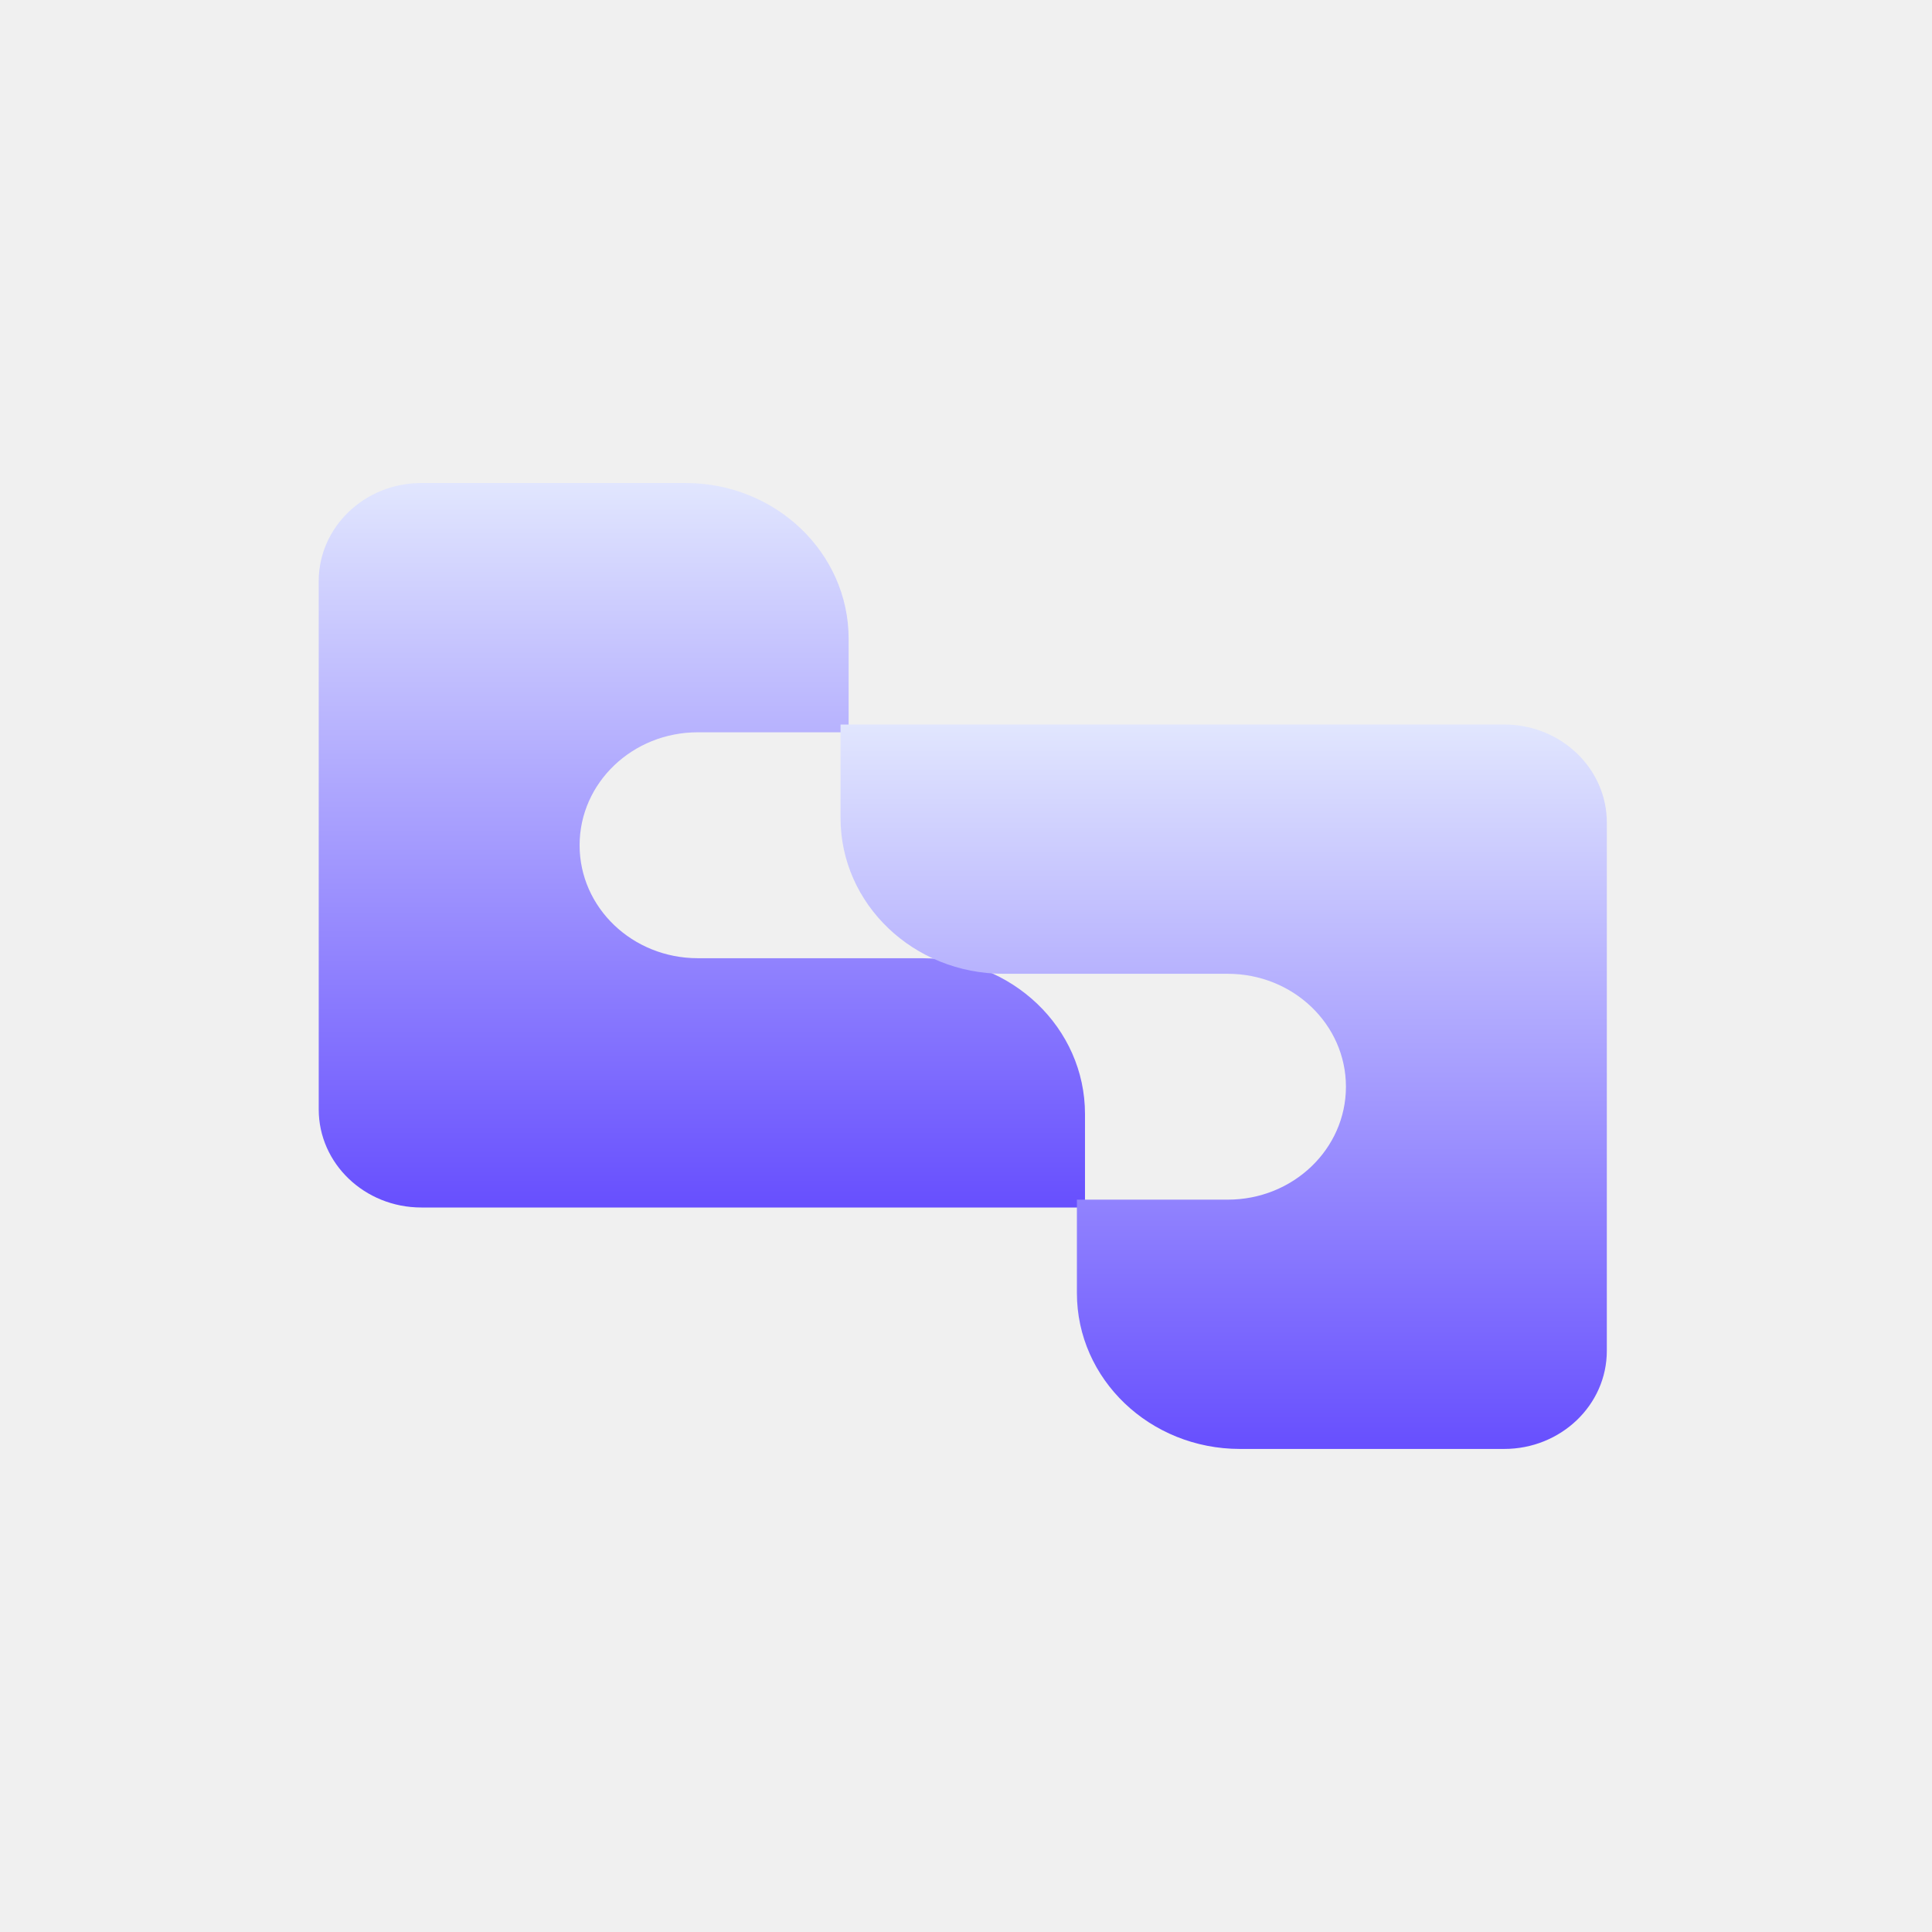
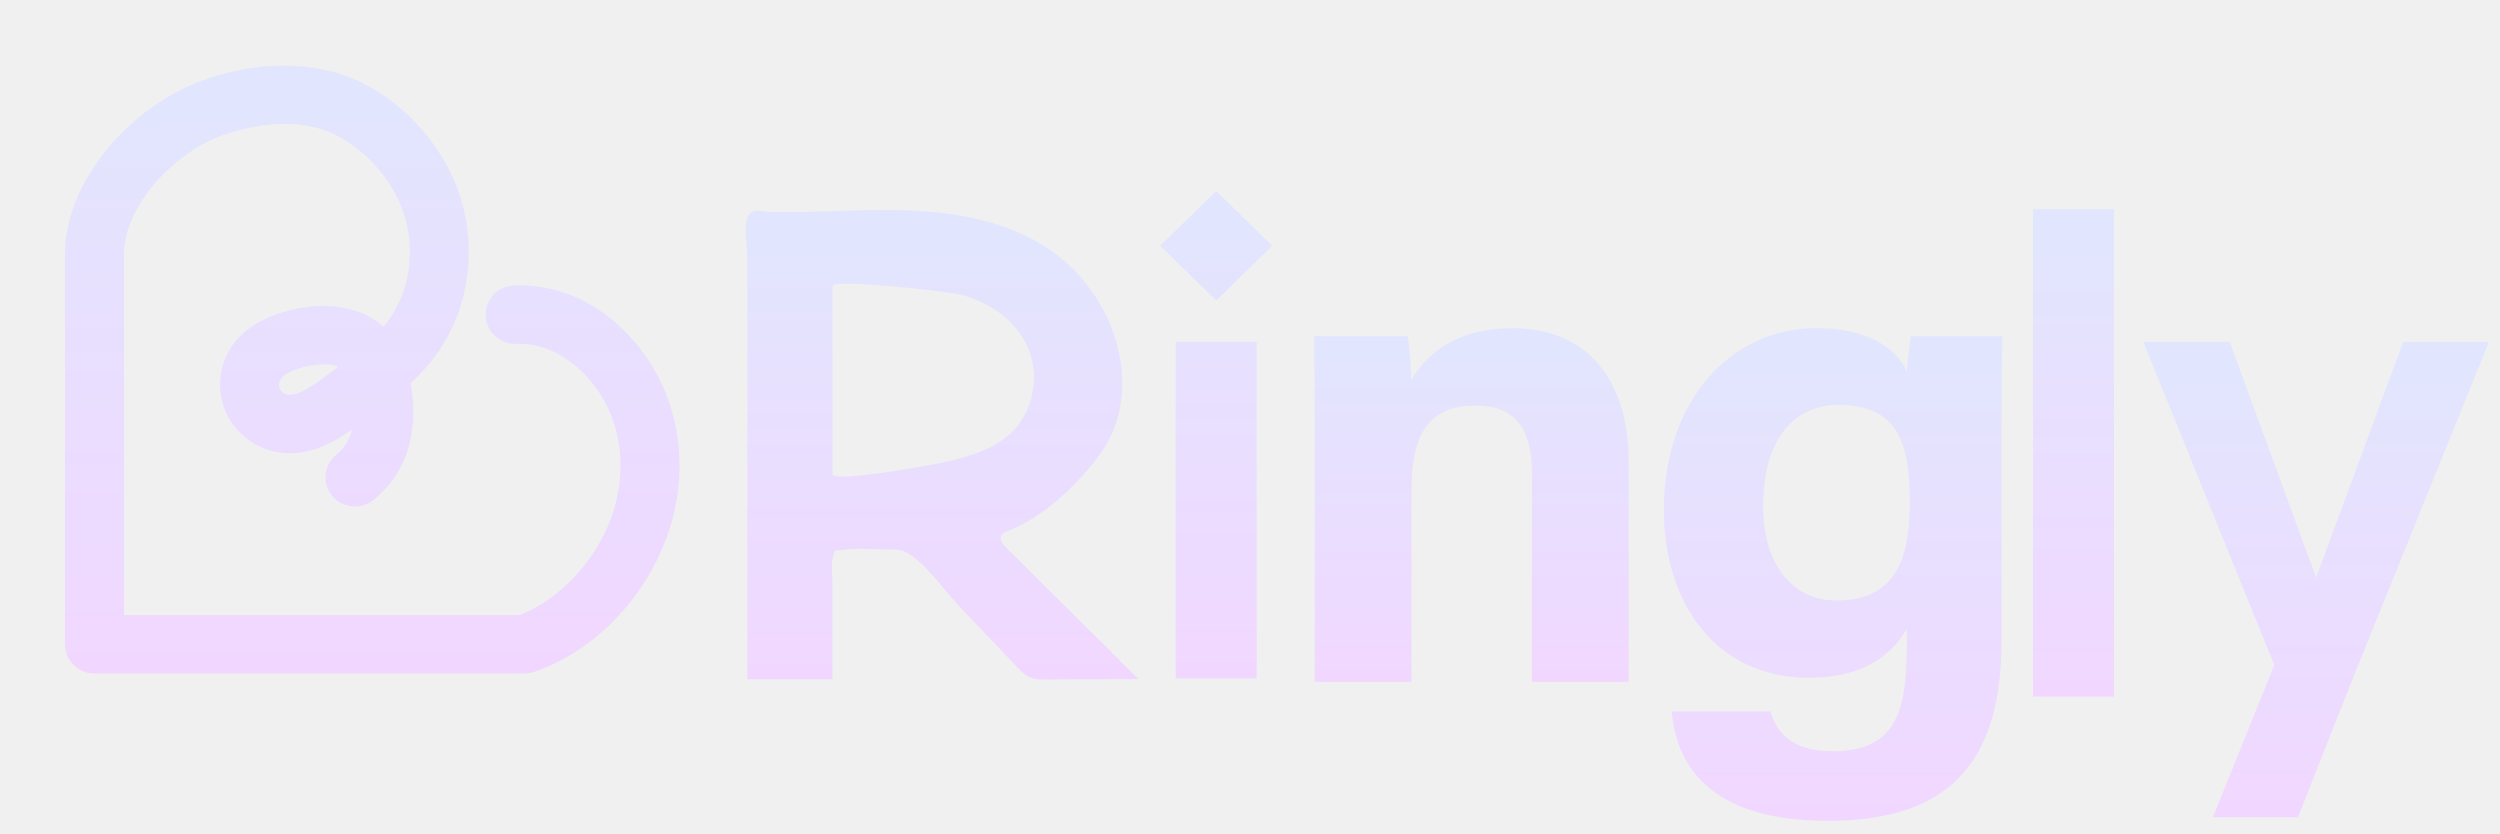
- <svg xmlns="http://www.w3.org/2000/svg" width="32" height="32" viewBox="0 0 32 32" fill="none">
-   <g clip-path="url(#clip0_704_7667)">
-     <path d="M9.6 14C9.6 15.034 10.476 15.871 11.558 15.871H15.271C16.763 15.871 17.971 17.026 17.971 18.452V20H6.979C6.039 20 5.279 19.272 5.279 18.375V9.625C5.279 8.728 6.041 8 6.979 8H11.355C12.847 8 14.056 9.155 14.056 10.581V12.129H11.558C10.476 12.129 9.6 12.966 9.6 14Z" fill="url(#paint0_linear_704_7667)" />
-     <path d="M22.293 18C22.293 16.966 21.417 16.129 20.335 16.129H16.622C15.13 16.129 13.922 14.974 13.922 13.548V12H24.914C25.854 12 26.614 12.728 26.614 13.624V22.374C26.614 23.272 25.852 23.999 24.914 23.999H20.538C19.046 23.999 17.837 22.844 17.837 21.418V19.87H20.335C21.417 19.87 22.293 19.032 22.293 17.999V18Z" fill="url(#paint1_linear_704_7667)" />
+ <svg xmlns="http://www.w3.org/2000/svg" width="60" height="20" viewBox="0 0 60 20" fill="none">
+   <g clip-path="url(#clip0_355_4068)">
+     <path d="M25.16 5.97C25.198 5.996 25.237 6.022 25.275 6.05C26.041 6.605 26.601 7.434 26.827 8.346C26.998 9.037 26.976 9.788 26.674 10.434C26.508 10.789 26.26 11.104 25.997 11.397C25.49 11.959 24.896 12.463 24.189 12.743C24.131 12.766 24.064 12.793 24.035 12.848C23.98 12.947 24.067 13.062 24.147 13.141C25.206 14.193 26.265 15.244 27.324 16.298C26.574 16.298 25.826 16.304 25.076 16.308C24.814 16.309 24.654 16.266 24.475 16.078C23.983 15.561 23.493 15.045 23.001 14.528C22.625 14.133 22.189 13.461 21.692 13.23C21.582 13.187 21.462 13.187 21.345 13.187C20.996 13.189 20.615 13.148 20.27 13.193C19.989 13.23 20.039 13.154 19.98 13.416C19.94 13.592 19.98 13.827 19.98 14.009C19.98 14.2 19.98 16.304 19.98 16.304H17.937C17.937 13.84 17.937 11.376 17.937 8.913V7.066C17.937 6.77 17.937 6.474 17.937 6.178C17.937 5.922 17.841 5.45 17.937 5.214C18.033 4.978 18.257 5.081 18.529 5.087C18.849 5.094 19.17 5.089 19.489 5.081C20.105 5.067 20.721 5.036 21.337 5.04C21.46 5.04 21.582 5.046 21.706 5.046C22.915 5.083 24.166 5.3 25.162 5.971L25.16 5.97ZM19.979 6.863C19.979 6.863 19.979 11.28 19.979 11.381C19.979 11.588 22.152 11.191 22.326 11.159C23.397 10.957 24.534 10.665 24.777 9.434C25.016 8.225 24.092 7.302 22.973 7.054C22.73 7 19.979 6.684 19.979 6.863Z" fill="url(#paint0_linear_355_4068)" />
+     <path d="M29.189 4.584L30.533 5.899L29.189 7.213L27.844 5.899L29.189 4.584ZM28.216 8.206H30.161V16.283H28.216V8.206Z" fill="url(#paint1_linear_355_4068)" />
+     <path d="M48.791 5.022H50.735V16.721H48.791V5.022Z" fill="url(#paint2_linear_355_4068)" />
+     <path d="M57.677 8.206H59.735L56.511 16.17L55.15 19.616H53.108L54.583 15.962L51.44 8.206H53.513L55.587 13.863L57.677 8.206Z" fill="url(#paint3_linear_355_4068)" />
+     <path d="M31.551 10.158C31.551 9.453 31.551 8.681 31.535 8.069H33.784C33.831 8.283 33.861 8.859 33.874 9.126C34.16 8.604 34.837 7.877 36.307 7.877C37.992 7.877 39.087 9.003 39.087 11.088V16.365H36.765V11.343C36.765 10.411 36.452 9.734 35.426 9.734C34.401 9.734 33.876 10.276 33.876 11.742V16.365H31.554V10.16L31.551 10.158Z" fill="url(#paint4_linear_355_4068)" />
+     <path d="M48.037 15.354C48.037 18.017 47.044 19.701 43.867 19.701C40.69 19.701 40.201 18.009 40.122 17.073H42.489C42.652 17.642 43.076 18.03 43.972 18.03C45.478 18.03 45.763 17.121 45.763 15.495V15.099C45.325 15.816 44.632 16.264 43.399 16.264C41.19 16.264 39.932 14.474 39.932 12.243C39.932 9.65 41.502 7.875 43.599 7.875C45.038 7.875 45.636 8.546 45.763 8.933C45.779 8.709 45.838 8.203 45.854 8.068H48.056C48.041 8.808 48.038 9.65 48.038 10.448V15.352L48.037 15.354ZM42.316 12.143C42.316 13.57 43.038 14.412 44.065 14.412C45.462 14.412 45.835 13.463 45.835 12.071C45.835 10.68 45.586 9.717 44.113 9.717C43.106 9.717 42.316 10.485 42.316 12.143Z" fill="url(#paint5_linear_355_4068)" />
  </g>
+   <path d="M12.598 16.164H2.267C1.875 16.164 1.559 15.851 1.559 15.463V6.109C1.559 4.291 3.179 2.579 4.746 1.973C6.129 1.439 7.603 1.444 8.691 1.986C9.771 2.525 10.646 3.53 11.029 4.672C11.464 5.967 11.251 7.437 10.471 8.509C10.285 8.765 10.075 8.992 9.854 9.199C9.978 9.873 10.031 11.136 8.967 11.997C8.665 12.242 8.219 12.198 7.971 11.899C7.723 11.599 7.768 11.158 8.071 10.913C8.278 10.745 8.393 10.53 8.45 10.309C7.98 10.641 7.315 11.013 6.549 10.829C6.038 10.706 5.598 10.331 5.401 9.848C5.204 9.366 5.255 8.793 5.536 8.353C5.81 7.923 6.264 7.63 6.925 7.455C7.686 7.255 8.425 7.327 8.955 7.653C9.045 7.708 9.129 7.771 9.206 7.839C9.247 7.791 9.285 7.742 9.322 7.691C9.841 6.977 9.98 5.989 9.686 5.114C9.421 4.326 8.795 3.607 8.054 3.236C7.189 2.805 6.044 2.974 5.261 3.277C4.158 3.704 2.975 4.944 2.975 6.108V14.762H12.47C13.354 14.417 14.155 13.617 14.58 12.645C14.963 11.771 14.995 10.796 14.669 9.971C14.332 9.116 13.471 8.213 12.389 8.251C12.003 8.264 11.67 7.963 11.655 7.576C11.641 7.189 11.947 6.864 12.338 6.85C14.127 6.787 15.458 8.116 15.989 9.461C16.449 10.627 16.41 11.99 15.88 13.2C15.277 14.579 14.137 15.671 12.83 16.122C12.755 16.148 12.676 16.161 12.598 16.161V16.164ZM7.761 8.745C7.615 8.745 7.453 8.766 7.289 8.809C6.902 8.911 6.775 9.036 6.734 9.101C6.694 9.162 6.686 9.255 6.713 9.322C6.741 9.389 6.812 9.45 6.883 9.467C7.15 9.531 7.61 9.185 7.856 8.999L7.985 8.9C8.03 8.866 8.074 8.833 8.119 8.8C8.02 8.763 7.897 8.744 7.76 8.744L7.761 8.745Z" fill="url(#paint6_linear_355_4068)" />
  <defs>
-     <linearGradient id="paint0_linear_704_7667" x1="11.625" y1="8" x2="11.625" y2="20" gradientUnits="userSpaceOnUse">
+     <linearGradient id="paint0_linear_355_4068" x1="22.609" y1="5.04" x2="22.609" y2="16.308" gradientUnits="userSpaceOnUse">
      <stop stop-color="#E1E6FE" />
-       <stop offset="1" stop-color="#674FFE" />
+       <stop offset="1" stop-color="#F1D7FF" />
    </linearGradient>
-     <linearGradient id="paint1_linear_704_7667" x1="20.268" y1="12" x2="20.268" y2="23.999" gradientUnits="userSpaceOnUse">
+     <linearGradient id="paint1_linear_355_4068" x1="29.189" y1="4.584" x2="29.189" y2="16.283" gradientUnits="userSpaceOnUse">
      <stop stop-color="#E1E6FE" />
-       <stop offset="1" stop-color="#674FFE" />
+       <stop offset="1" stop-color="#F1D7FF" />
    </linearGradient>
-     <clipPath id="clip0_704_7667">
-       <rect width="21.333" height="16" fill="white" transform="translate(5.2793 8)" />
+     <linearGradient id="paint2_linear_355_4068" x1="49.763" y1="5.022" x2="49.763" y2="16.721" gradientUnits="userSpaceOnUse">
+       <stop stop-color="#E1E6FE" />
+       <stop offset="1" stop-color="#F1D7FF" />
+     </linearGradient>
+     <linearGradient id="paint3_linear_355_4068" x1="55.587" y1="8.206" x2="55.587" y2="19.616" gradientUnits="userSpaceOnUse">
+       <stop stop-color="#E1E6FE" />
+       <stop offset="1" stop-color="#F1D7FF" />
+     </linearGradient>
+     <linearGradient id="paint4_linear_355_4068" x1="35.311" y1="7.877" x2="35.311" y2="16.365" gradientUnits="userSpaceOnUse">
+       <stop stop-color="#E1E6FE" />
+       <stop offset="1" stop-color="#F1D7FF" />
+     </linearGradient>
+     <linearGradient id="paint5_linear_355_4068" x1="43.994" y1="7.875" x2="43.994" y2="19.701" gradientUnits="userSpaceOnUse">
+       <stop stop-color="#E1E6FE" />
+       <stop offset="1" stop-color="#F1D7FF" />
+     </linearGradient>
+     <linearGradient id="paint6_linear_355_4068" x1="8.933" y1="1.576" x2="8.933" y2="16.164" gradientUnits="userSpaceOnUse">
+       <stop stop-color="#E1E6FE" />
+       <stop offset="1" stop-color="#F1D7FF" />
+     </linearGradient>
+     <clipPath id="clip0_355_4068">
+       <rect width="41.837" height="15.118" fill="white" transform="translate(17.8945 4.58252)" />
    </clipPath>
  </defs>
</svg>
